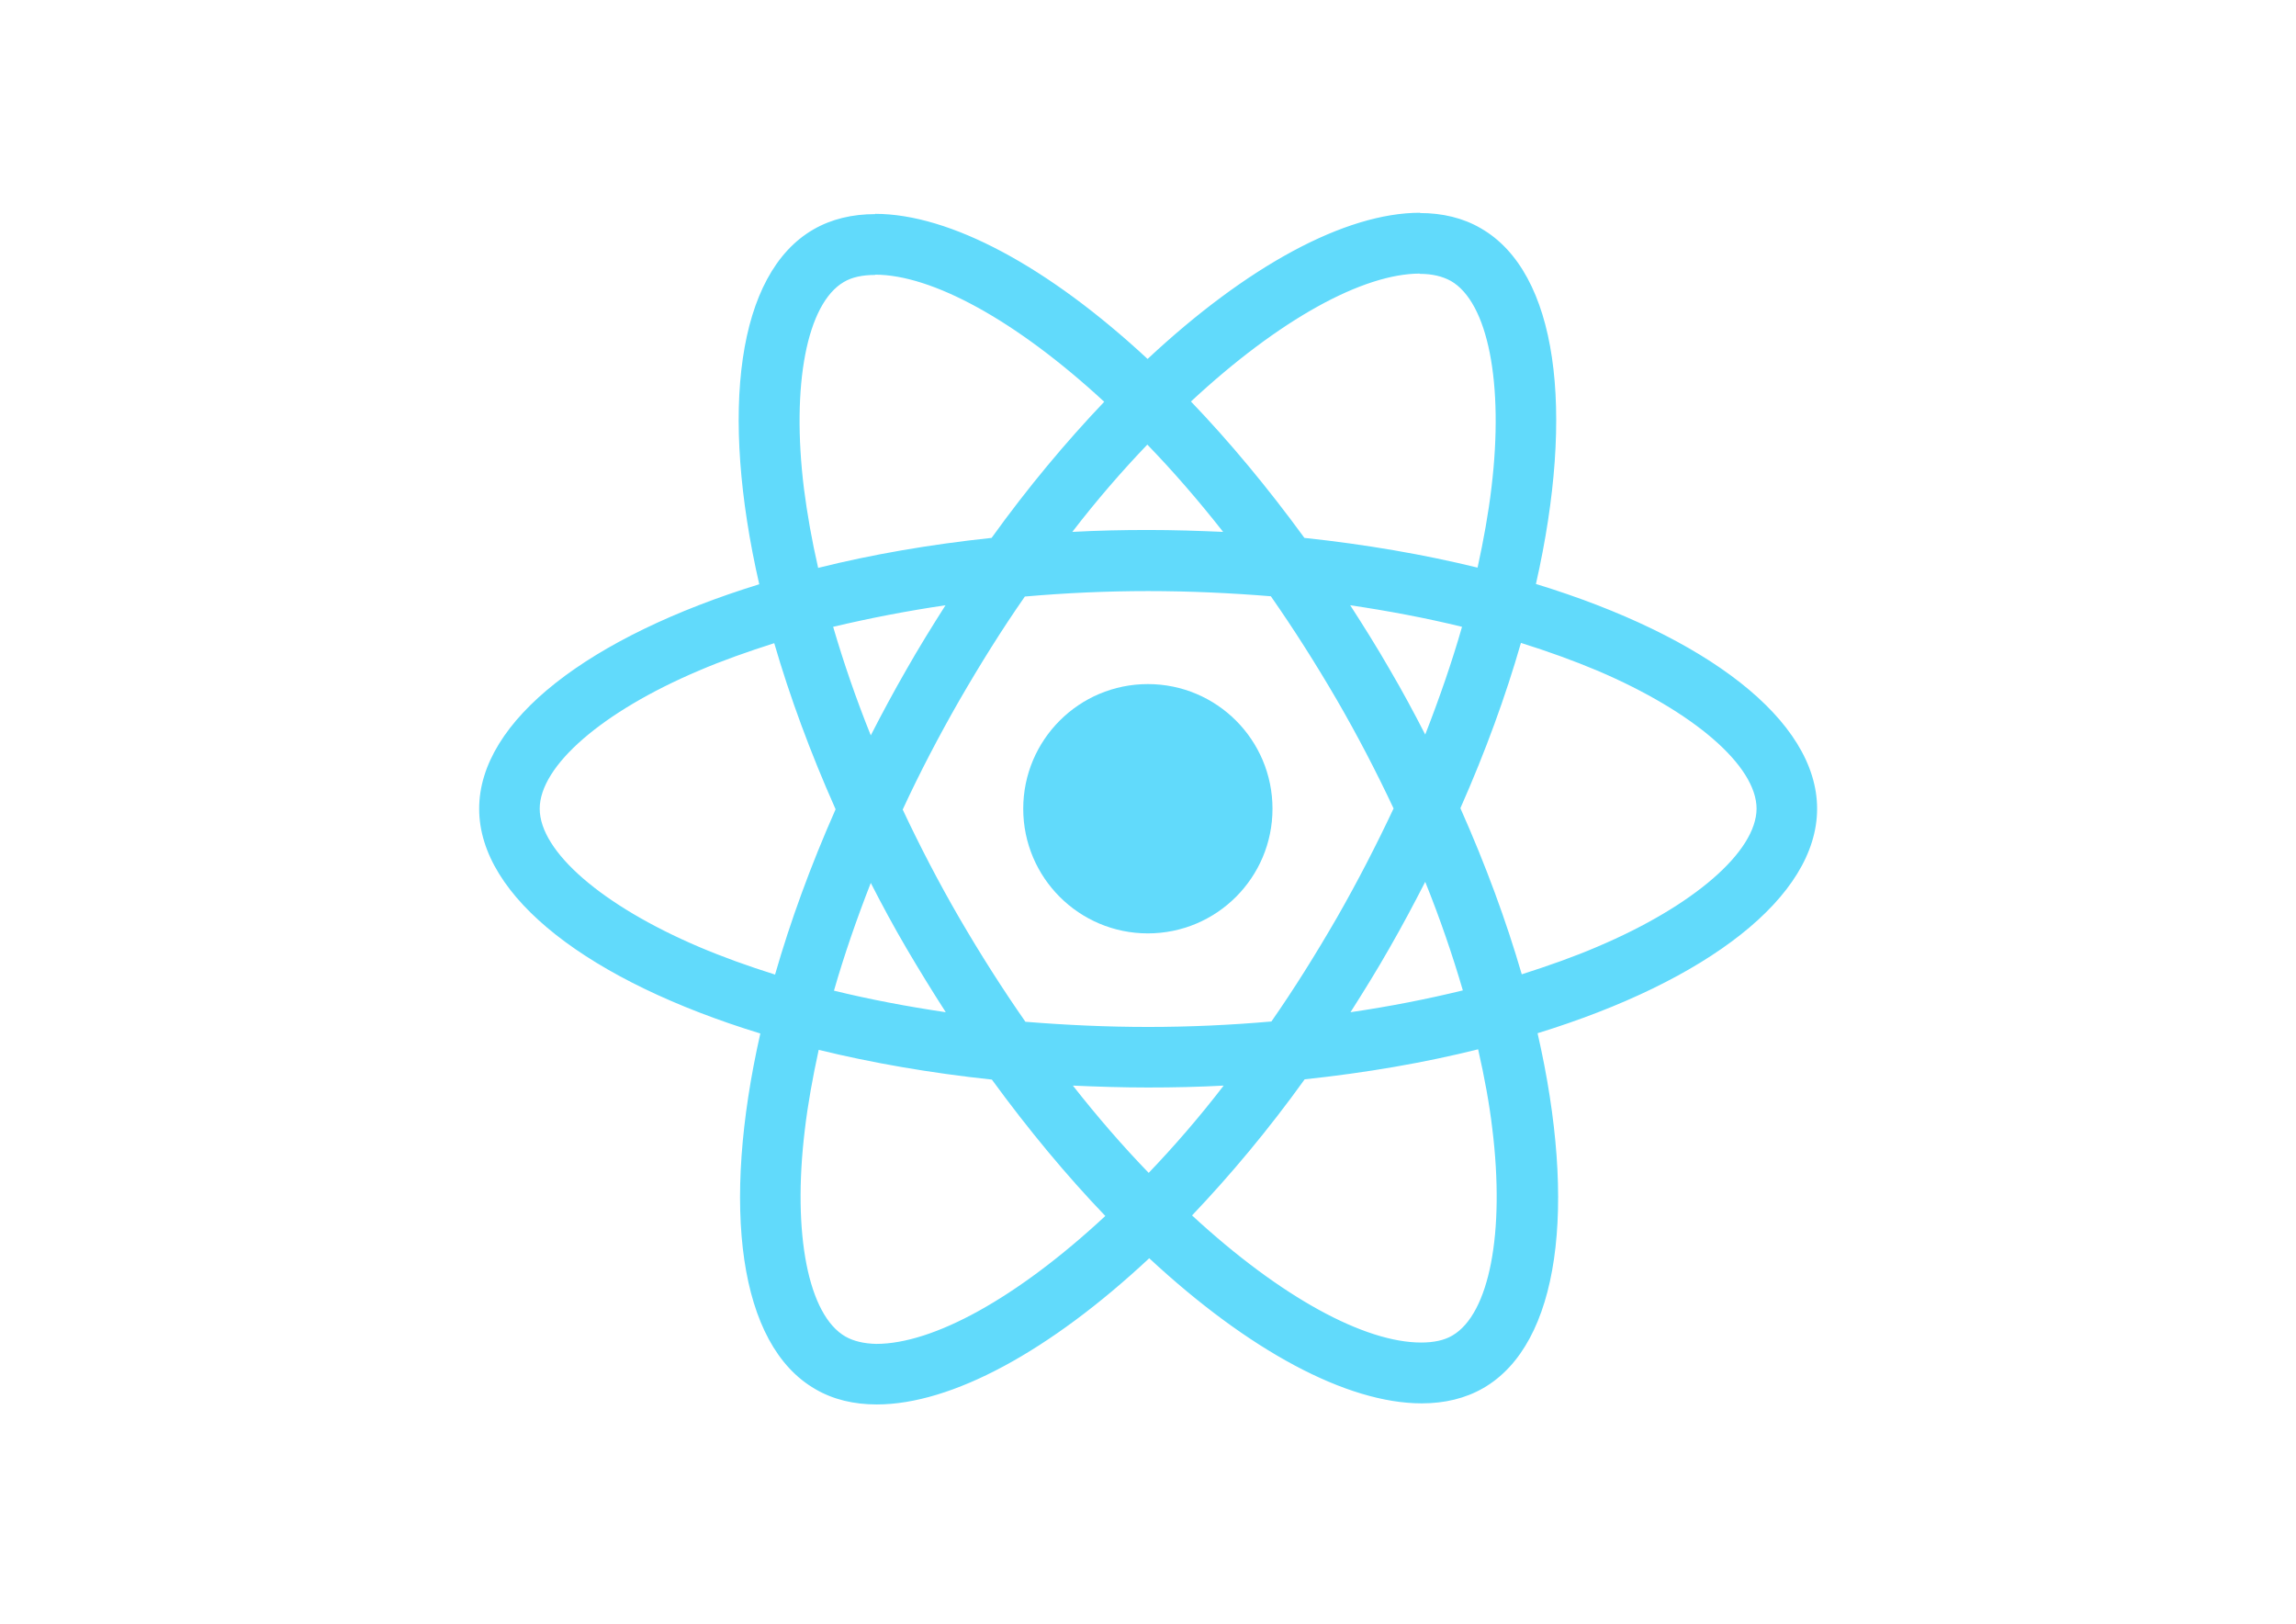
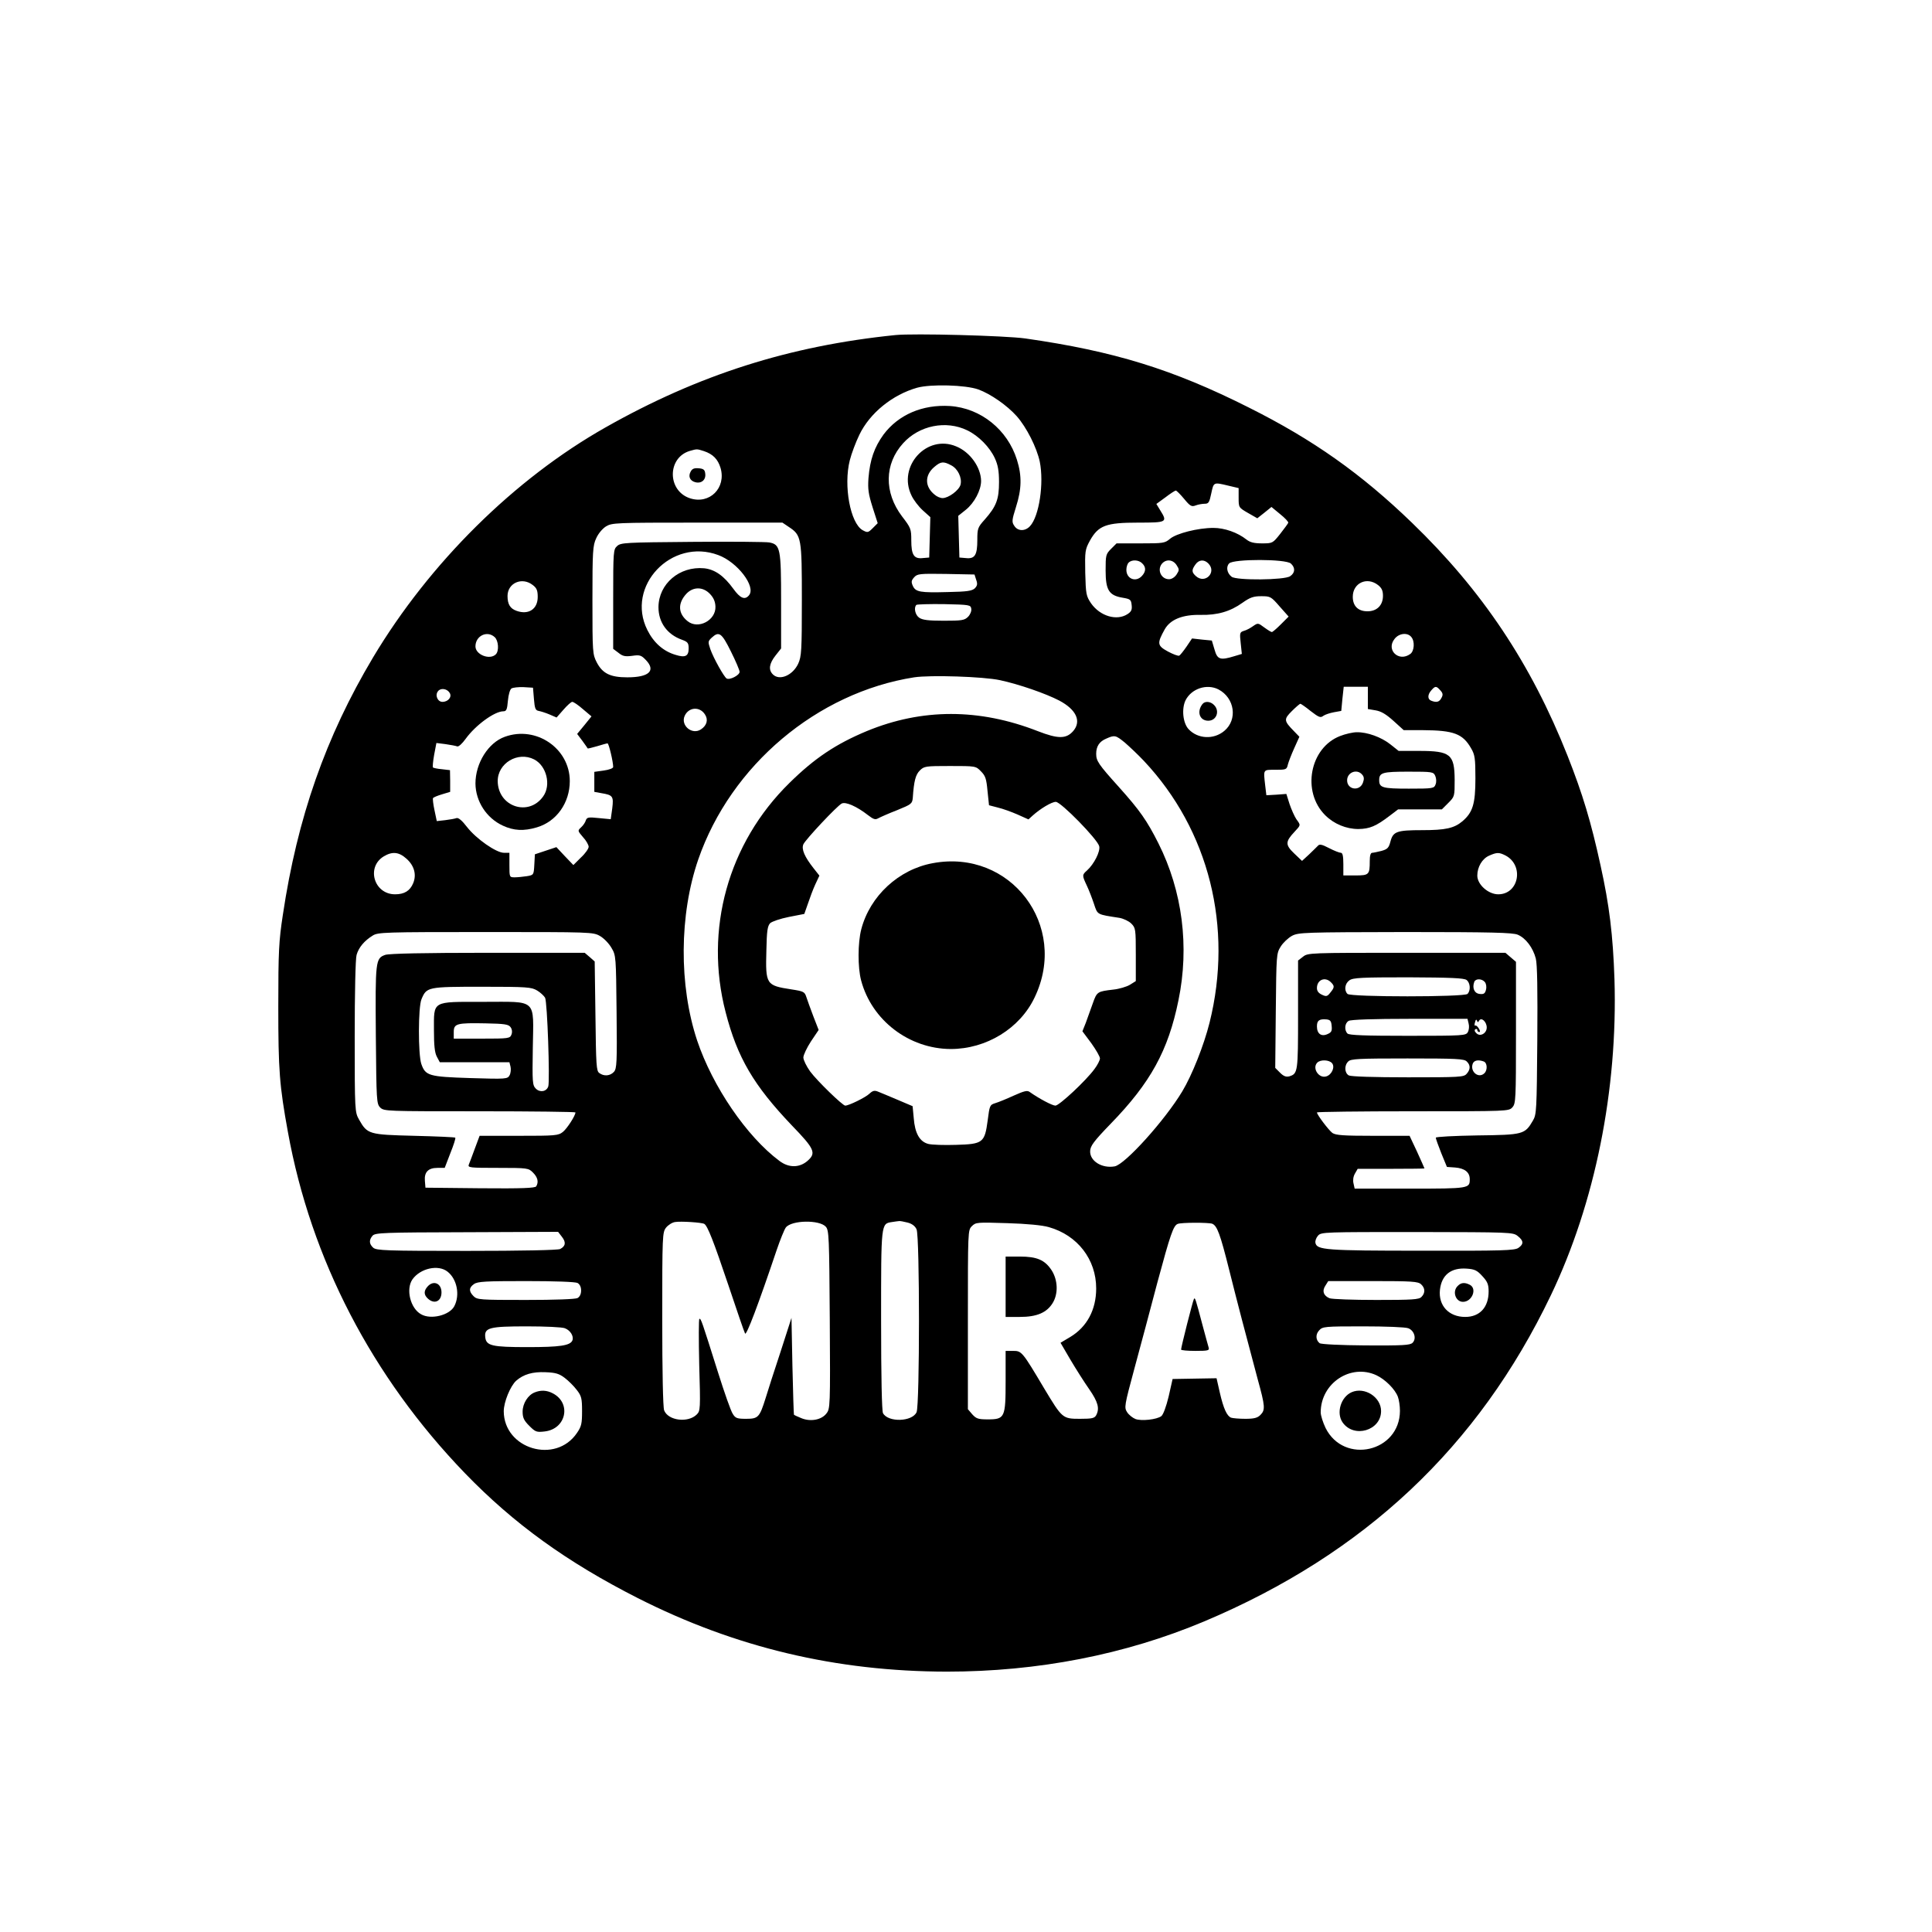
- <svg xmlns="http://www.w3.org/2000/svg" viewBox="0 0 841.9 595.3">
-   <g fill="#61DAFB">
-     <path d="M666.3 296.5c0-32.5-40.7-63.3-103.1-82.4 14.4-63.6 8-114.2-20.2-130.4-6.5-3.8-14.1-5.6-22.4-5.6v22.3c4.6 0 8.3.9 11.4 2.6 13.6 7.8 19.5 37.5 14.9 75.7-1.1 9.4-2.9 19.3-5.1 29.4-19.6-4.8-41-8.5-63.5-10.9-13.5-18.5-27.5-35.3-41.6-50 32.6-30.3 63.2-46.9 84-46.9V78c-27.5 0-63.5 19.6-99.9 53.6-36.4-33.8-72.4-53.2-99.9-53.2v22.3c20.7 0 51.4 16.5 84 46.6-14 14.7-28 31.4-41.3 49.9-22.6 2.4-44 6.1-63.6 11-2.3-10-4-19.7-5.2-29-4.7-38.2 1.1-67.9 14.6-75.8 3-1.8 6.9-2.6 11.5-2.6V78.5c-8.4 0-16 1.8-22.6 5.6-28.1 16.2-34.4 66.7-19.9 130.1-62.2 19.2-102.7 49.9-102.7 82.3 0 32.5 40.7 63.3 103.1 82.4-14.4 63.6-8 114.2 20.2 130.4 6.5 3.8 14.1 5.6 22.5 5.6 27.5 0 63.5-19.6 99.9-53.6 36.4 33.8 72.4 53.2 99.9 53.2 8.4 0 16-1.8 22.6-5.6 28.1-16.2 34.4-66.7 19.9-130.1 62-19.1 102.5-49.9 102.5-82.3zm-130.2-66.7c-3.7 12.9-8.3 26.2-13.5 39.5-4.1-8-8.4-16-13.1-24-4.6-8-9.5-15.8-14.4-23.4 14.2 2.1 27.9 4.7 41 7.9zm-45.8 106.5c-7.8 13.5-15.8 26.3-24.1 38.2-14.9 1.3-30 2-45.2 2-15.1 0-30.2-.7-45-1.9-8.3-11.9-16.4-24.6-24.2-38-7.6-13.1-14.5-26.4-20.8-39.8 6.2-13.4 13.2-26.8 20.7-39.9 7.8-13.5 15.8-26.3 24.1-38.2 14.9-1.3 30-2 45.2-2 15.1 0 30.2.7 45 1.9 8.3 11.9 16.4 24.6 24.2 38 7.6 13.1 14.5 26.4 20.8 39.8-6.3 13.4-13.2 26.8-20.7 39.9zm32.3-13c5.4 13.4 10 26.8 13.8 39.8-13.1 3.2-26.9 5.9-41.2 8 4.9-7.7 9.8-15.6 14.4-23.7 4.6-8 8.9-16.1 13-24.1zM421.2 430c-9.3-9.6-18.6-20.3-27.8-32 9 .4 18.2.7 27.5.7 9.4 0 18.7-.2 27.8-.7-9 11.7-18.3 22.4-27.5 32zm-74.4-58.9c-14.2-2.1-27.9-4.7-41-7.9 3.7-12.9 8.3-26.2 13.5-39.5 4.1 8 8.4 16 13.1 24 4.7 8 9.5 15.8 14.4 23.4zM420.7 163c9.3 9.6 18.6 20.3 27.8 32-9-.4-18.2-.7-27.5-.7-9.4 0-18.7.2-27.8.7 9-11.7 18.3-22.4 27.5-32zm-74 58.9c-4.9 7.7-9.8 15.6-14.4 23.7-4.6 8-8.9 16-13 24-5.4-13.4-10-26.8-13.8-39.8 13.1-3.1 26.9-5.8 41.2-7.9zm-90.5 125.2c-35.4-15.1-58.3-34.9-58.3-50.6 0-15.7 22.9-35.6 58.3-50.6 8.6-3.7 18-7 27.7-10.1 5.7 19.6 13.2 40 22.5 60.9-9.2 20.8-16.6 41.1-22.2 60.6-9.9-3.1-19.3-6.5-28-10.2zM310 490c-13.6-7.8-19.5-37.5-14.9-75.7 1.1-9.4 2.9-19.3 5.1-29.4 19.6 4.8 41 8.5 63.5 10.9 13.5 18.5 27.5 35.3 41.6 50-32.6 30.3-63.2 46.9-84 46.9-4.5-.1-8.3-1-11.3-2.7zm237.2-76.2c4.7 38.2-1.1 67.9-14.6 75.8-3 1.8-6.9 2.6-11.5 2.6-20.7 0-51.4-16.5-84-46.6 14-14.7 28-31.4 41.3-49.9 22.6-2.4 44-6.1 63.6-11 2.3 10.1 4.1 19.8 5.2 29.1zm38.5-66.7c-8.6 3.7-18 7-27.7 10.1-5.7-19.6-13.2-40-22.5-60.9 9.2-20.8 16.6-41.1 22.2-60.6 9.9 3.1 19.3 6.5 28.1 10.2 35.4 15.1 58.3 34.9 58.3 50.6-.1 15.7-23 35.6-58.4 50.6zM320.8 78.4z" />
-     <circle cx="420.9" cy="296.5" r="45.7" />
-     <path d="M520.5 78.1z" />
+ <svg xmlns="http://www.w3.org/2000/svg" version="1.0" width="1024pt" height="1024pt" viewBox="0 0 1024 1024" preserveAspectRatio="xMidYMid meet">
+   <g transform="translate(0,1024) scale(0.1,-0.1)" fill="#000000" stroke="none">
+     <path d="M4745 8464 c-560 -57 -1042 -210 -1535 -489 -483 -273 -933 -718 -1233 -1220 -251 -421 -401 -849 -478 -1365 -21 -138 -24 -192 -24 -485 0 -337 6 -418 51 -665 122 -674 446 -1298 938 -1808 259 -268 540 -471 916 -662 517 -262 1052 -389 1638 -390 483 0 945 90 1364 266 850 358 1453 925 1838 1729 234 489 355 1089 337 1675 -8 235 -27 392 -74 604 -50 229 -94 376 -175 581 -193 487 -452 875 -824 1234 -269 260 -525 441 -865 611 -403 203 -716 299 -1184 366 -105 15 -594 28 -690 18z m440 -288 c66 -24 153 -85 204 -142 52 -59 106 -166 122 -241 23 -114 -3 -290 -52 -342 -26 -28 -65 -27 -83 2 -14 20 -13 30 9 100 30 94 32 164 5 250 -50 160 -192 274 -355 285 -146 9 -273 -46 -352 -151 -49 -68 -72 -133 -80 -232 -4 -58 0 -84 22 -154 l27 -84 -26 -26 c-25 -25 -28 -25 -54 -11 -65 37 -102 235 -68 370 9 36 32 97 51 136 56 116 176 212 306 249 73 20 256 15 324 -9z m-58 -217 c60 -29 119 -89 146 -148 16 -35 22 -66 22 -126 0 -91 -14 -129 -76 -199 -37 -41 -39 -48 -39 -108 0 -80 -13 -101 -60 -96 l-35 3 -3 111 -3 110 40 32 c45 36 81 104 81 153 -1 72 -58 153 -132 183 -156 66 -312 -106 -237 -260 11 -24 38 -59 60 -79 l40 -36 -3 -107 -3 -107 -35 -3 c-46 -5 -60 17 -60 94 0 60 -2 66 -49 127 -96 127 -94 278 6 388 85 94 227 123 340 68z m-1396 -110 c48 -16 74 -43 88 -89 31 -106 -58 -195 -162 -161 -121 40 -121 215 -1 251 39 11 37 11 75 -1z m1310 -75 c36 -18 59 -67 50 -103 -8 -30 -64 -71 -95 -71 -12 0 -31 8 -42 18 -53 42 -54 103 -2 147 34 29 48 31 89 9z m1469 -108 l55 -13 0 -51 c0 -52 0 -52 50 -81 l49 -28 38 30 37 30 46 -38 c25 -20 45 -41 43 -46 -2 -5 -21 -31 -43 -59 -39 -49 -40 -50 -96 -50 -41 0 -63 5 -82 20 -48 38 -117 62 -176 62 -81 0 -196 -29 -230 -58 -27 -23 -36 -24 -156 -24 l-127 0 -29 -29 c-28 -28 -29 -34 -29 -115 0 -104 18 -132 90 -144 41 -7 45 -10 48 -39 3 -25 -2 -35 -22 -48 -57 -37 -145 -11 -193 57 -26 39 -28 48 -31 162 -2 116 -1 123 25 171 45 80 85 95 255 95 154 0 157 2 117 66 l-20 33 48 35 c26 20 51 36 55 36 4 0 24 -20 44 -44 32 -39 40 -43 61 -35 13 5 35 9 48 9 21 0 25 7 35 55 13 60 11 60 90 41z m-2329 -219 c67 -44 69 -58 69 -387 0 -268 -2 -299 -19 -337 -29 -63 -100 -93 -135 -57 -24 24 -19 57 14 99 l30 38 0 249 c0 281 -4 302 -63 313 -17 3 -201 5 -408 3 -354 -3 -378 -4 -398 -22 -20 -18 -21 -27 -21 -282 l0 -263 28 -21 c22 -18 35 -21 73 -16 41 6 48 3 73 -23 53 -56 16 -91 -99 -91 -90 0 -131 20 -162 79 -22 43 -23 51 -23 330 0 260 2 290 20 328 11 25 33 51 52 63 32 19 49 20 484 20 l451 0 34 -23z m-374 -149 c101 -37 201 -167 163 -213 -22 -27 -47 -16 -83 34 -50 69 -98 103 -155 109 -130 12 -241 -82 -242 -206 0 -81 46 -145 125 -173 30 -11 35 -17 35 -46 0 -41 -18 -50 -69 -34 -65 19 -116 64 -150 132 -116 232 128 490 376 397z m2247 -44 c21 -20 20 -43 -1 -66 -32 -36 -83 -17 -83 32 0 14 5 31 12 38 17 17 54 15 72 -4z m182 -9 c15 -23 15 -27 0 -50 -10 -15 -26 -25 -40 -25 -40 0 -63 46 -40 79 21 29 60 27 80 -4z m168 9 c47 -47 -17 -112 -66 -67 -22 20 -23 32 -2 61 18 26 46 28 68 6z m438 -1 c24 -22 23 -49 -4 -67 -29 -21 -285 -23 -310 -3 -25 19 -31 53 -13 71 24 24 300 24 327 -1z m-1668 -86 c8 -22 6 -31 -7 -45 -15 -14 -40 -18 -143 -20 -147 -4 -171 0 -186 33 -9 21 -8 28 7 45 17 19 29 20 169 18 l151 -3 9 -28z m-2350 -28 c21 -16 26 -29 26 -63 0 -64 -48 -96 -111 -74 -35 12 -49 35 -49 79 0 69 77 103 134 58z m4480 0 c19 -15 26 -29 26 -57 0 -50 -32 -82 -82 -82 -50 0 -78 28 -78 77 0 73 75 108 134 62z m-3541 -47 c19 -20 28 -40 29 -67 3 -73 -92 -123 -148 -77 -50 40 -53 94 -6 145 36 38 88 38 125 -1z m3019 -66 l48 -54 -41 -41 c-23 -23 -44 -41 -48 -41 -4 0 -22 11 -41 25 -32 24 -33 24 -59 6 -14 -10 -36 -22 -49 -25 -21 -7 -22 -11 -16 -65 l6 -57 -40 -12 c-75 -23 -90 -18 -105 36 l-14 47 -52 5 -53 6 -29 -43 c-16 -23 -33 -45 -39 -48 -5 -3 -32 7 -60 22 -57 31 -58 43 -17 117 30 53 95 79 191 77 88 -2 157 18 221 64 41 29 59 35 100 35 48 0 52 -2 97 -54z m-1634 -13 c2 -12 -6 -31 -17 -42 -19 -19 -33 -21 -129 -21 -81 0 -113 4 -130 16 -21 14 -30 53 -15 68 4 3 70 5 147 4 136 -3 141 -4 144 -25z m-2526 -150 c20 -18 24 -73 6 -91 -32 -32 -108 -2 -108 42 0 56 62 86 102 49z m1252 -76 c25 -50 46 -99 46 -108 0 -18 -53 -45 -69 -35 -14 9 -69 107 -86 155 -13 39 -13 42 7 61 39 36 53 26 102 -73z m3606 77 c20 -23 16 -75 -5 -90 -61 -45 -130 21 -84 79 23 31 69 36 89 11z m-2180 -229 c102 -22 243 -71 314 -108 91 -48 119 -110 74 -162 -37 -42 -80 -42 -188 0 -310 121 -613 121 -906 0 -163 -68 -276 -143 -410 -275 -325 -319 -452 -777 -338 -1215 62 -241 149 -388 351 -600 120 -124 130 -146 84 -187 -43 -38 -100 -39 -150 -1 -173 129 -354 394 -436 638 -97 292 -95 667 6 960 173 499 630 884 1144 965 87 13 366 4 455 -15z m-2470 -100 c4 -50 8 -60 25 -63 11 -2 37 -10 58 -19 l37 -16 36 41 c20 23 41 42 47 42 7 0 32 -17 57 -39 l45 -38 -38 -47 -38 -46 28 -37 c15 -21 28 -39 28 -40 1 -1 23 4 50 12 26 8 51 15 55 15 7 0 30 -98 30 -125 0 -7 -21 -15 -50 -19 l-50 -7 0 -53 0 -53 38 -7 c60 -10 65 -16 57 -81 l-8 -57 -63 6 c-56 6 -63 4 -69 -12 -3 -11 -14 -27 -25 -37 -19 -18 -19 -18 10 -52 17 -18 30 -42 30 -51 0 -10 -18 -36 -41 -57 l-40 -40 -45 47 -45 48 -57 -19 -57 -19 -3 -55 c-3 -54 -3 -55 -40 -61 -20 -3 -49 -6 -64 -6 -28 0 -28 1 -28 65 l0 65 -29 0 c-41 0 -147 74 -196 137 -25 33 -45 50 -55 47 -8 -3 -35 -8 -60 -11 l-45 -5 -12 57 c-7 32 -10 61 -8 65 3 4 24 13 48 20 l43 13 0 58 -1 57 -43 5 c-24 2 -45 7 -47 9 -3 2 0 33 6 67 l12 63 48 -6 c27 -4 55 -9 62 -12 8 -3 27 15 45 40 52 72 153 146 200 146 16 0 20 9 24 56 3 33 11 60 19 65 8 5 37 8 64 7 l50 -3 5 -60z m3628 51 c86 -45 103 -160 31 -220 -56 -47 -140 -43 -189 9 -31 33 -38 110 -16 154 32 62 113 88 174 57z m792 -45 l0 -59 41 -7 c30 -5 56 -21 95 -56 l54 -49 103 0 c162 -1 210 -19 254 -96 20 -34 23 -53 23 -159 0 -136 -14 -181 -69 -228 -44 -37 -90 -47 -213 -47 -134 0 -154 -7 -168 -59 -9 -35 -16 -42 -48 -51 -20 -5 -43 -10 -49 -10 -9 0 -13 -16 -13 -44 0 -72 -4 -76 -76 -76 l-64 0 0 60 c0 43 -4 60 -13 60 -8 0 -36 11 -63 25 -38 20 -51 22 -59 12 -6 -6 -27 -27 -47 -46 l-37 -34 -42 40 c-47 45 -47 62 2 114 34 37 34 34 10 67 -10 15 -26 51 -36 80 l-17 54 -53 -4 -53 -3 -6 50 c-10 89 -13 85 54 85 57 0 60 1 66 28 4 15 19 54 34 87 l27 60 -29 30 c-54 55 -54 63 -11 106 21 21 41 38 45 39 3 0 28 -17 55 -39 43 -33 52 -37 67 -25 10 7 35 15 56 19 l39 7 6 64 7 64 64 0 64 0 0 -59z m384 40 c14 -15 15 -24 6 -40 -11 -22 -26 -26 -54 -15 -21 8 -20 33 1 56 20 23 26 23 47 -1z m-5251 -13 c14 -21 -7 -48 -38 -48 -26 0 -41 36 -23 57 14 18 48 13 61 -9z m1353 -114 c19 -28 11 -59 -21 -80 -47 -31 -109 21 -86 72 21 46 79 51 107 8z m2226 -150 c23 -20 69 -63 101 -97 345 -367 474 -881 348 -1387 -30 -120 -93 -279 -145 -365 -92 -153 -303 -387 -358 -397 -67 -12 -132 28 -130 81 1 27 18 51 109 145 211 217 305 388 359 654 59 285 21 579 -106 832 -61 121 -98 174 -210 299 -109 121 -120 138 -120 176 0 39 17 65 53 80 45 20 50 19 99 -21z m-763 -152 c24 -24 29 -39 35 -104 l8 -76 46 -12 c26 -6 73 -23 105 -37 l58 -26 22 20 c41 37 101 73 123 73 27 0 221 -198 230 -235 7 -27 -27 -95 -65 -129 -26 -23 -26 -26 -1 -79 11 -23 28 -67 38 -97 20 -60 14 -56 136 -75 21 -4 49 -17 62 -30 23 -23 24 -30 24 -165 l0 -140 -32 -20 c-17 -10 -57 -22 -87 -25 -85 -10 -87 -11 -109 -73 -11 -31 -28 -77 -37 -103 l-18 -45 47 -63 c25 -35 46 -71 46 -81 0 -9 -13 -35 -29 -56 -45 -62 -187 -194 -207 -194 -17 0 -88 38 -136 72 -13 10 -29 6 -85 -19 -37 -17 -81 -35 -98 -40 -29 -9 -30 -13 -40 -91 -16 -119 -25 -126 -168 -130 -62 -2 -128 0 -147 5 -46 12 -71 57 -77 137 l-6 63 -80 34 c-44 19 -91 38 -103 43 -19 8 -29 5 -46 -11 -21 -20 -109 -63 -128 -63 -14 0 -149 131 -186 181 -20 28 -36 61 -36 74 0 13 18 51 40 85 l41 61 -28 72 c-15 40 -32 86 -37 102 -9 28 -14 31 -79 41 -135 21 -138 25 -133 208 2 102 6 128 20 143 10 9 54 24 99 33 l82 16 19 54 c10 30 27 76 39 102 l22 47 -30 38 c-49 62 -66 102 -55 128 12 26 177 202 203 216 21 11 80 -15 139 -61 30 -23 39 -26 55 -17 11 6 56 26 100 43 76 31 80 34 83 66 6 89 15 122 37 144 23 23 30 24 160 24 136 0 137 0 164 -28z m-3045 -463 c41 -36 55 -84 36 -130 -17 -41 -47 -59 -96 -59 -112 0 -154 144 -60 201 45 27 80 24 120 -12z m5825 17 c100 -52 72 -206 -38 -206 -53 0 -111 52 -111 99 0 46 26 90 63 106 41 18 52 18 86 1z m-4799 -427 c21 -12 48 -40 61 -63 24 -40 24 -47 27 -340 3 -270 1 -300 -14 -317 -20 -22 -53 -25 -78 -6 -15 11 -17 40 -20 302 l-4 289 -26 23 -27 23 -513 0 c-337 0 -523 -4 -544 -11 -52 -18 -53 -32 -50 -427 3 -349 4 -362 23 -382 21 -20 31 -20 528 -20 279 0 507 -3 507 -6 0 -17 -44 -85 -66 -103 -25 -20 -39 -21 -234 -21 l-208 0 -25 -67 c-14 -38 -28 -76 -32 -85 -7 -17 5 -18 154 -18 159 0 162 -1 186 -25 25 -25 31 -50 17 -73 -7 -9 -73 -12 -298 -10 l-289 3 -3 36 c-4 47 18 69 67 69 l38 0 30 78 c17 42 29 79 26 82 -2 3 -101 7 -218 10 -240 6 -248 8 -292 86 -22 39 -23 44 -23 439 0 231 4 415 10 434 11 39 41 75 85 102 28 18 61 19 599 19 560 0 569 0 606 -21z m4864 7 c43 -18 81 -69 96 -126 8 -31 10 -168 8 -435 -3 -369 -4 -392 -23 -424 -43 -74 -51 -76 -296 -79 -120 -2 -219 -7 -219 -12 0 -5 13 -42 29 -82 l30 -73 43 -3 c51 -4 78 -25 78 -62 0 -49 -3 -50 -317 -50 l-293 0 -6 27 c-4 16 -2 36 7 52 l15 26 177 0 c97 0 177 1 177 2 0 2 -18 41 -39 88 l-40 85 -193 0 c-158 0 -198 3 -216 15 -20 15 -82 97 -82 109 0 3 229 6 508 6 505 0 509 0 528 21 18 20 19 41 19 396 l0 375 -28 24 -28 24 -523 0 c-514 0 -524 0 -550 -21 l-26 -20 0 -288 c0 -304 -1 -312 -47 -326 -17 -4 -30 1 -48 19 l-26 26 3 303 c3 297 3 303 26 340 13 21 40 46 60 57 35 18 64 19 600 20 459 0 569 -3 596 -14z m-271 -240 c20 -15 23 -56 5 -74 -17 -17 -619 -17 -636 0 -19 19 -14 55 10 72 19 14 66 16 313 16 225 -1 294 -4 308 -14z m-719 -12 c20 -20 20 -27 -3 -55 -16 -21 -22 -22 -45 -11 -17 8 -26 19 -26 35 0 44 43 62 74 31z m816 1 c7 -9 10 -25 6 -41 -5 -20 -12 -25 -34 -22 -28 3 -40 32 -28 64 7 18 40 18 56 -1z m-5023 -45 c17 -10 36 -28 42 -38 12 -22 26 -440 17 -470 -9 -28 -44 -34 -66 -12 -18 18 -19 34 -16 217 4 264 27 243 -263 243 -275 0 -261 8 -261 -152 0 -78 4 -117 15 -138 l16 -30 184 0 185 0 6 -24 c3 -13 1 -34 -5 -45 -11 -20 -16 -21 -209 -15 -219 7 -237 12 -259 75 -17 50 -17 301 1 343 27 65 32 66 321 66 240 0 262 -2 292 -20z m4211 -187 c3 -27 -1 -35 -22 -44 -33 -15 -56 2 -56 41 0 31 12 40 50 37 20 -2 26 -8 28 -34z m726 12 c4 -14 2 -34 -4 -45 -10 -19 -22 -20 -318 -20 -226 0 -311 3 -320 12 -18 18 -15 55 6 67 10 7 134 11 323 11 l307 0 6 -25z m56 16 c12 19 40 -7 40 -37 0 -31 -35 -51 -55 -30 -10 9 -11 17 -5 21 5 3 10 1 10 -4 0 -6 5 -11 10 -11 6 0 5 8 -2 19 -7 11 -15 18 -19 15 -4 -2 -5 6 -1 18 3 14 7 17 10 9 4 -11 6 -11 12 0z m-5134 -35 c8 -11 10 -26 5 -39 -8 -21 -14 -22 -157 -22 l-149 0 0 35 c0 45 16 49 169 46 100 -2 121 -5 132 -20z m5068 -182 c21 -20 20 -43 -1 -66 -15 -17 -38 -18 -310 -18 -184 0 -302 4 -314 10 -23 13 -25 53 -3 74 13 14 56 16 314 16 258 0 301 -2 314 -16z m-714 -9 c17 -20 -1 -61 -30 -70 -40 -13 -77 44 -48 73 17 17 63 15 78 -3z m804 9 c19 -7 21 -45 4 -62 -30 -30 -76 6 -63 48 6 20 29 25 59 14z m-4131 -861 c17 -10 49 -91 127 -323 45 -135 85 -251 89 -258 7 -13 70 153 167 441 19 56 41 110 49 121 30 39 178 42 212 4 17 -19 18 -56 21 -492 3 -463 2 -473 -18 -498 -26 -34 -85 -45 -134 -24 -20 8 -37 16 -38 18 -1 2 -5 118 -8 258 l-5 255 -58 -180 c-33 -99 -68 -209 -79 -245 -32 -102 -39 -110 -103 -110 -48 0 -57 3 -71 26 -10 14 -45 114 -79 222 -87 276 -89 282 -98 282 -4 0 -4 -110 -1 -243 7 -236 6 -245 -13 -264 -46 -46 -152 -33 -173 22 -6 16 -10 205 -10 484 0 445 1 459 20 484 11 14 33 28 48 30 29 5 142 -2 155 -10z m1078 7 c23 -6 40 -19 47 -36 17 -36 17 -933 0 -969 -23 -51 -151 -55 -178 -5 -6 12 -10 190 -10 492 0 518 -1 512 58 521 15 2 32 5 37 5 6 1 26 -3 46 -8z m748 -24 c152 -43 251 -171 251 -325 0 -113 -49 -204 -137 -257 l-52 -31 52 -89 c29 -49 74 -120 100 -157 47 -68 56 -102 37 -138 -9 -16 -22 -19 -86 -19 -92 0 -94 2 -189 160 -117 197 -120 200 -165 200 l-40 0 0 -159 c0 -195 -4 -204 -95 -204 -51 0 -61 4 -82 27 l-23 27 0 475 c0 470 0 474 21 495 21 21 28 21 188 16 103 -3 186 -11 220 -21z m866 18 c26 -11 42 -53 90 -245 45 -180 84 -328 151 -579 40 -145 41 -163 14 -190 -15 -15 -33 -20 -79 -20 -33 0 -67 3 -76 6 -22 9 -40 47 -60 134 l-17 75 -117 -2 -116 -2 -21 -93 c-13 -54 -29 -97 -39 -104 -24 -18 -106 -27 -137 -15 -15 6 -35 22 -44 36 -16 25 -15 33 39 233 31 114 86 320 122 457 68 252 84 299 107 308 19 8 163 8 183 1z m-3447 -69 c23 -29 20 -50 -9 -65 -11 -6 -205 -10 -495 -10 -430 0 -479 2 -496 17 -22 20 -23 41 -3 64 15 15 57 17 500 18 l483 2 20 -26z m5066 4 c32 -25 33 -43 4 -63 -20 -14 -85 -16 -513 -15 -511 0 -556 4 -563 42 -2 10 4 27 14 38 17 19 34 19 525 19 494 -1 508 -1 533 -21z m-5672 -189 c50 -39 67 -123 36 -183 -25 -48 -124 -73 -176 -43 -57 31 -82 133 -46 185 42 59 137 80 186 41z m5485 -24 c27 -29 33 -44 33 -81 0 -84 -47 -135 -124 -135 -87 0 -143 60 -134 144 9 79 59 118 142 112 42 -3 55 -9 83 -40z m-4796 -36 c12 -7 19 -21 19 -40 0 -19 -7 -33 -19 -40 -12 -6 -118 -10 -275 -10 -243 0 -257 1 -276 20 -26 26 -25 45 2 64 19 14 63 16 276 16 155 0 261 -4 273 -10z m4471 -7 c22 -20 23 -46 2 -67 -13 -14 -49 -16 -239 -16 -123 0 -235 4 -248 9 -32 13 -41 39 -22 67 l15 24 237 0 c206 0 239 -2 255 -17z m-4538 -233 c29 -11 48 -42 40 -64 -11 -28 -66 -36 -238 -36 -188 0 -219 7 -224 52 -6 51 22 58 220 58 97 0 188 -4 202 -10z m4470 0 c32 -12 45 -55 23 -77 -13 -13 -50 -15 -248 -14 -135 1 -238 6 -245 12 -21 17 -22 47 -2 68 18 20 29 21 233 21 117 0 225 -4 239 -10z m-4471 -263 c20 -15 49 -44 64 -64 25 -32 28 -45 28 -112 0 -66 -3 -81 -27 -116 -113 -167 -387 -85 -388 115 0 49 35 134 66 162 39 34 87 48 155 45 54 -2 73 -8 102 -30z m4302 14 c47 -22 99 -74 114 -114 6 -16 11 -49 11 -75 -1 -218 -296 -286 -394 -91 -14 29 -26 67 -26 83 0 155 159 260 295 197z" />
+     <path d="M3661 7741 c-15 -26 -4 -50 25 -57 32 -8 56 13 52 45 -2 21 -9 27 -35 29 -23 2 -34 -2 -42 -17z" />
+     <path d="M2676 6335 c-88 -31 -156 -140 -156 -248 1 -94 58 -183 145 -223 58 -27 111 -30 181 -9 104 31 174 130 174 245 0 173 -178 295 -344 235z m155 -120 c66 -34 91 -136 48 -196 -77 -109 -239 -55 -241 80 -1 96 107 160 193 116z" />
+     <path d="M6373 6508 c-31 -40 -15 -88 31 -88 44 0 63 52 30 84 -19 19 -48 21 -61 4z" />
+     <path d="M7103 6339 c-161 -62 -205 -295 -79 -420 46 -46 111 -73 176 -73 60 1 93 15 164 69 l46 35 116 0 116 0 34 34 c34 34 34 35 34 123 -1 135 -22 153 -188 153 l-109 0 -44 35 c-48 38 -122 65 -178 64 -20 0 -60 -9 -88 -20z m117 -205 c10 -11 11 -23 4 -42 -17 -48 -84 -38 -84 12 0 43 53 63 80 30z m387 -6 c6 -14 7 -32 2 -45 -8 -22 -13 -23 -142 -23 -140 0 -157 5 -157 45 0 40 17 45 155 45 127 0 132 -1 142 -22z" />
+     <path d="M4944 5665 c-181 -33 -333 -174 -379 -350 -19 -73 -19 -203 -1 -271 56 -212 254 -363 475 -364 189 0 367 109 445 274 182 380 -128 788 -540 711z" />
+     <path d="M5330 3420 l0 -160 75 0 c90 0 142 22 174 73 31 50 28 122 -5 174 -36 55 -78 73 -169 73 l-75 0 0 -160z" />
+     <path d="M6328 3355 c-6 -10 -68 -255 -68 -268 0 -4 34 -7 76 -7 67 0 75 2 70 18 -3 9 -17 62 -32 117 -38 144 -40 150 -46 140z" />
+     <path d="M2267 3422 c-22 -24 -21 -45 1 -65 35 -32 72 -14 72 33 0 48 -42 66 -73 32z" />
+     <path d="M7726 3424 c-30 -29 -11 -84 28 -84 48 0 76 69 37 90 -27 14 -47 13 -65 -6z" />
+     <path d="M2834 2860 c-36 -14 -64 -59 -64 -102 0 -32 7 -47 35 -75 33 -33 39 -35 82 -30 114 13 143 150 43 202 -32 17 -64 18 -96 5z" />
+     <path d="M7164 2861 c-57 -25 -83 -110 -48 -160 60 -86 204 -43 204 60 0 74 -87 130 -156 100z" />
  </g>
</svg>
